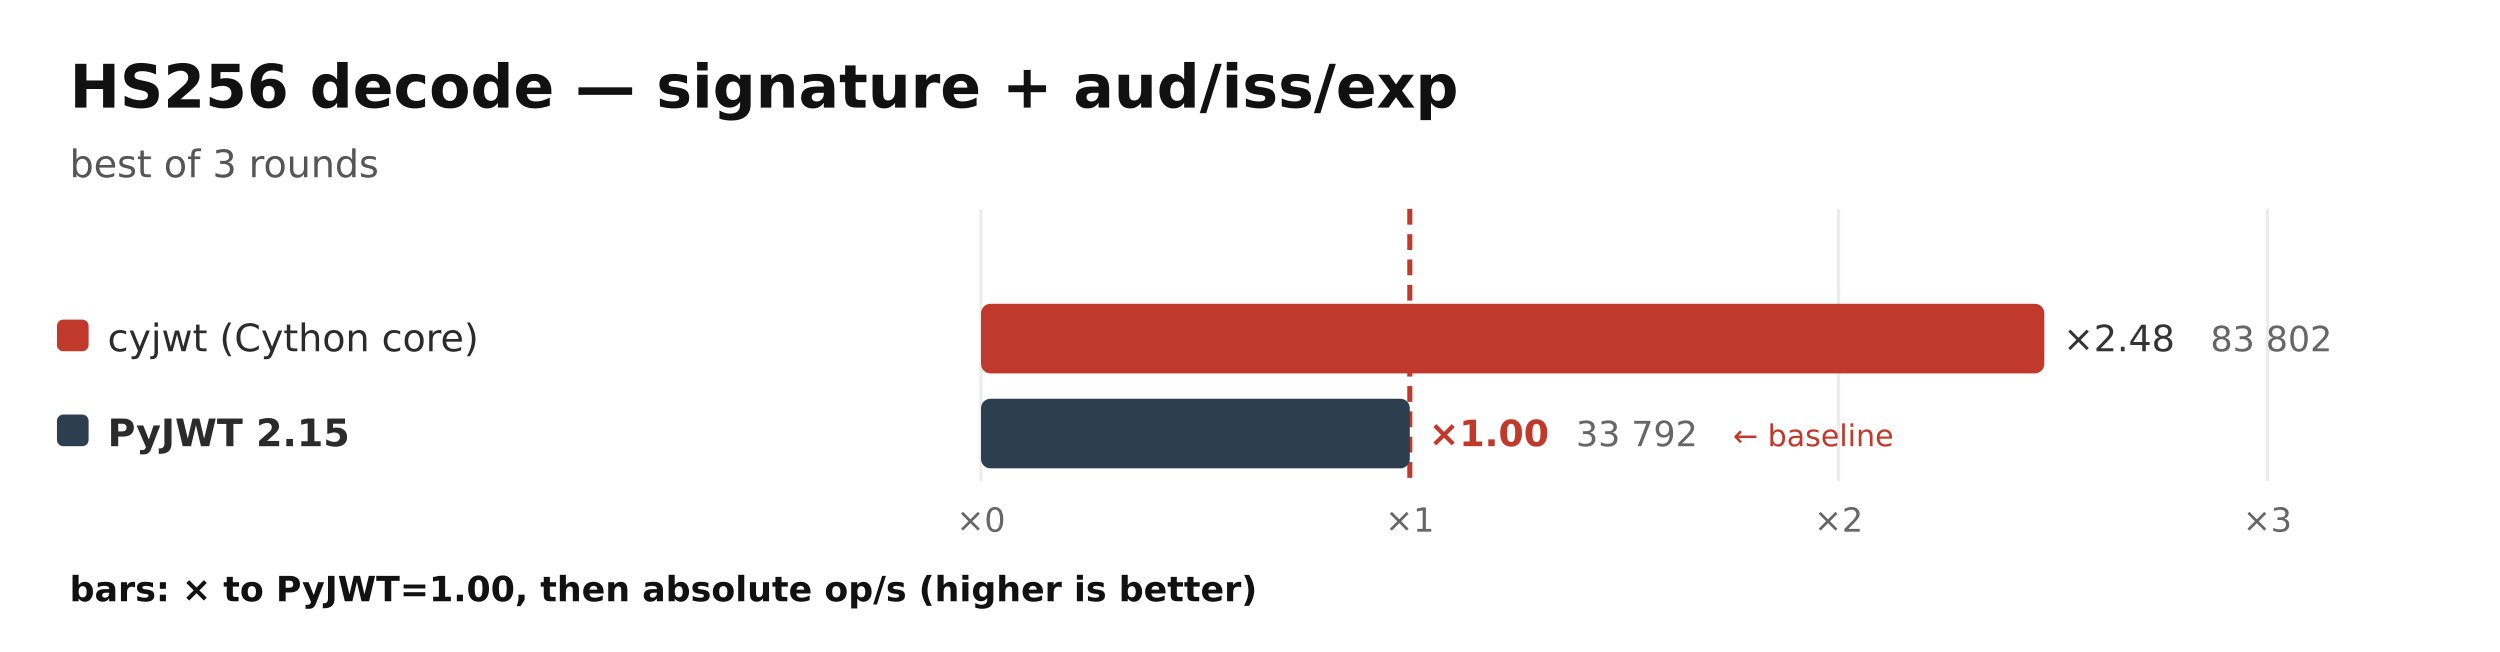
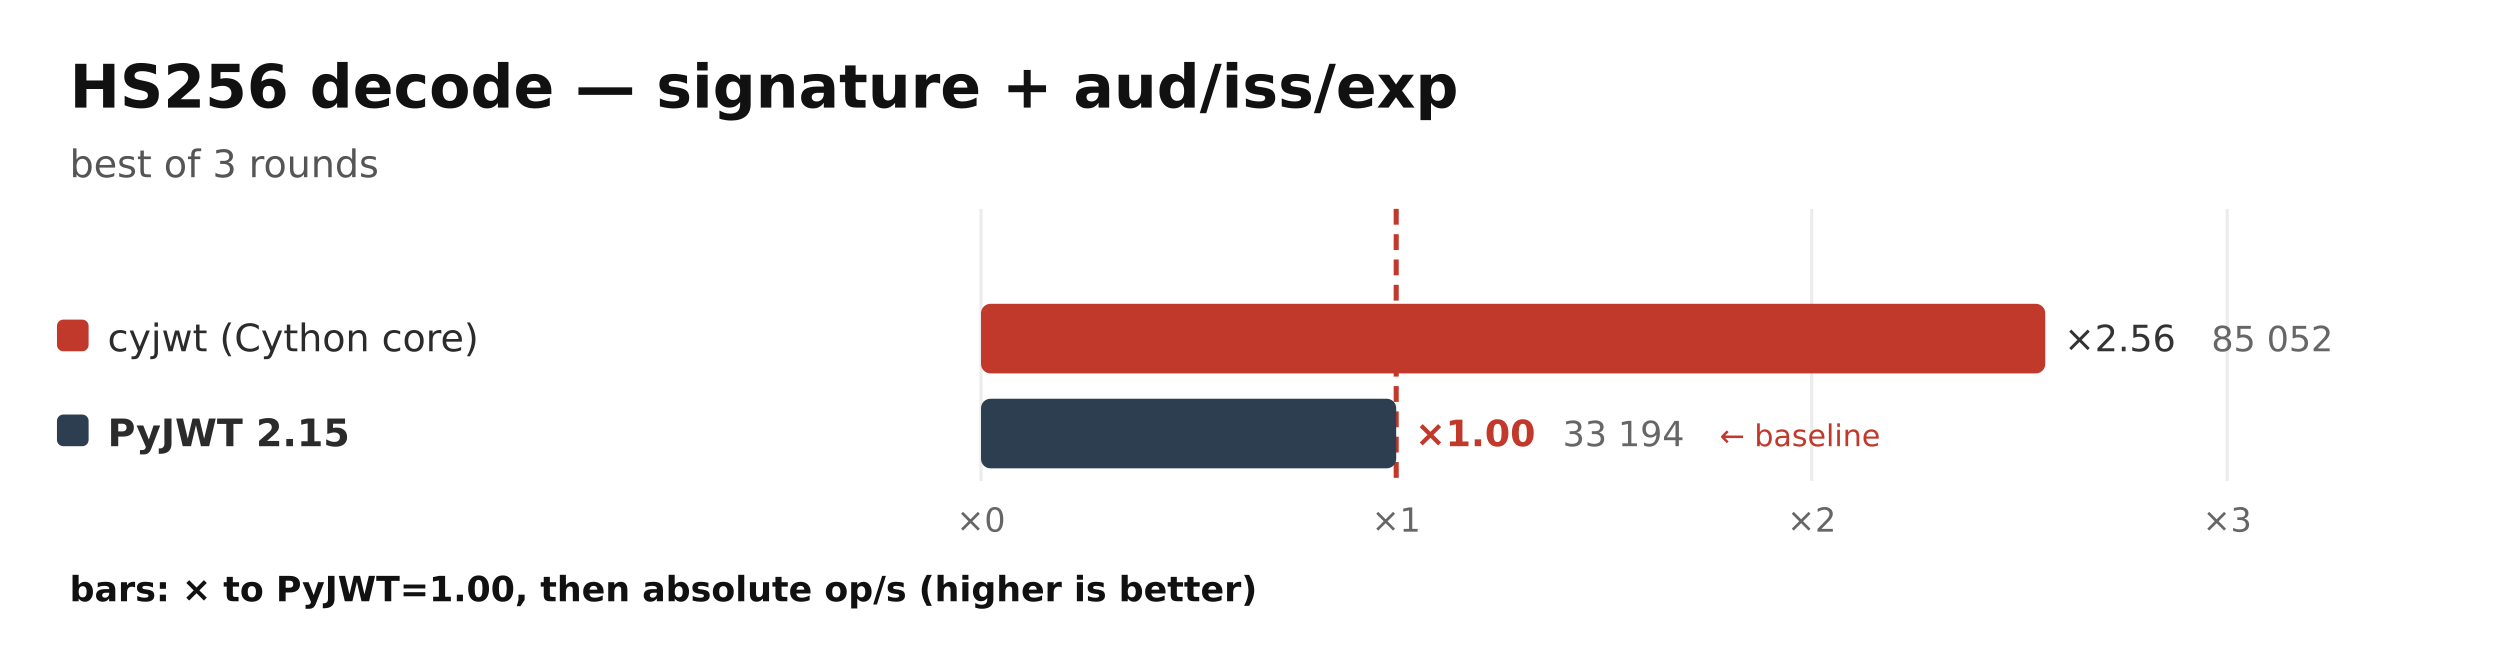
<svg xmlns="http://www.w3.org/2000/svg" width="790" height="206" viewBox="0 0 790 206" font-family="DejaVu Sans, Helvetica, Arial, sans-serif">
  <rect width="790" height="206" fill="#ffffff" />
  <text x="22" y="34" font-size="19" font-weight="700" fill="#111">HS256 decode — signature + aud/iss/exp</text>
  <text x="22" y="56" font-size="12" fill="#555">best of 3 rounds</text>
  <line x1="310.0" y1="66" x2="310.0" y2="152" stroke="#ececec" stroke-width="1" />
  <text x="310.0" y="168" font-size="10.5" fill="#666" text-anchor="middle">×0</text>
-   <line x1="445.5" y1="66" x2="445.5" y2="152" stroke="#c0392b" stroke-width="1.6" stroke-dasharray="5 3" />
-   <text x="445.5" y="168" font-size="10.5" fill="#666" text-anchor="middle">×1</text>
-   <line x1="581.0" y1="66" x2="581.0" y2="152" stroke="#ececec" stroke-width="1" />
-   <text x="581.0" y="168" font-size="10.5" fill="#666" text-anchor="middle">×2</text>
-   <line x1="716.5" y1="66" x2="716.5" y2="152" stroke="#ececec" stroke-width="1" />
-   <text x="716.5" y="168" font-size="10.5" fill="#666" text-anchor="middle">×3</text>
+   <line x1="441.2" y1="66" x2="441.2" y2="152" stroke="#c0392b" stroke-width="1.6" stroke-dasharray="5 3" />
+   <text x="441.2" y="168" font-size="10.5" fill="#666" text-anchor="middle">×1</text>
+   <line x1="572.5" y1="66" x2="572.5" y2="152" stroke="#ececec" stroke-width="1" />
+   <text x="572.5" y="168" font-size="10.5" fill="#666" text-anchor="middle">×2</text>
+   <line x1="703.8" y1="66" x2="703.8" y2="152" stroke="#ececec" stroke-width="1" />
+   <text x="703.8" y="168" font-size="10.5" fill="#666" text-anchor="middle">×3</text>
  <rect x="18" y="101" width="10" height="10" rx="2" fill="#c0392b" />
  <text x="34" y="111" font-size="12" fill="#2b2b2b">cyjwt (Cython core)</text>
-   <rect x="310" y="96" width="336.0" height="22" rx="3" fill="#c0392b" />
-   <text x="652.0" y="111" font-size="11.5" fill="#333">×2.48</text>
-   <text x="698.5" y="111" font-size="11" fill="#666">83 802</text>
+   <rect x="310" y="96" width="336.3" height="22" rx="3" fill="#c0392b" />
+   <text x="652.3" y="111" font-size="11.5" fill="#333">×2.56</text>
+   <text x="698.8" y="111" font-size="11" fill="#666">85 052</text>
  <rect x="18" y="131" width="10" height="10" rx="2" fill="#2c3e50" />
  <text x="34" y="141" font-size="12" fill="#2b2b2b" font-weight="700">PyJWT 2.15</text>
-   <rect x="310" y="126" width="135.5" height="22" rx="3" fill="#2c3e50" />
-   <text x="451.5" y="141" font-size="11.5" fill="#c0392b" font-weight="700">×1.00</text>
-   <text x="498.0" y="141" font-size="11" fill="#666">33 792</text>
-   <text x="547.6" y="141" font-size="9.5" fill="#c0392b">← baseline</text>
+   <rect x="310" y="126" width="131.2" height="22" rx="3" fill="#2c3e50" />
+   <text x="447.2" y="141" font-size="11.5" fill="#c0392b" font-weight="700">×1.00</text>
+   <text x="493.8" y="141" font-size="11" fill="#666">33 194</text>
+   <text x="543.4" y="141" font-size="9.5" fill="#c0392b">← baseline</text>
  <text x="22" y="190" font-size="11" fill="#111" font-weight="600">bars: × to PyJWT=1.00, then absolute op/s (higher is better)</text>
</svg>
